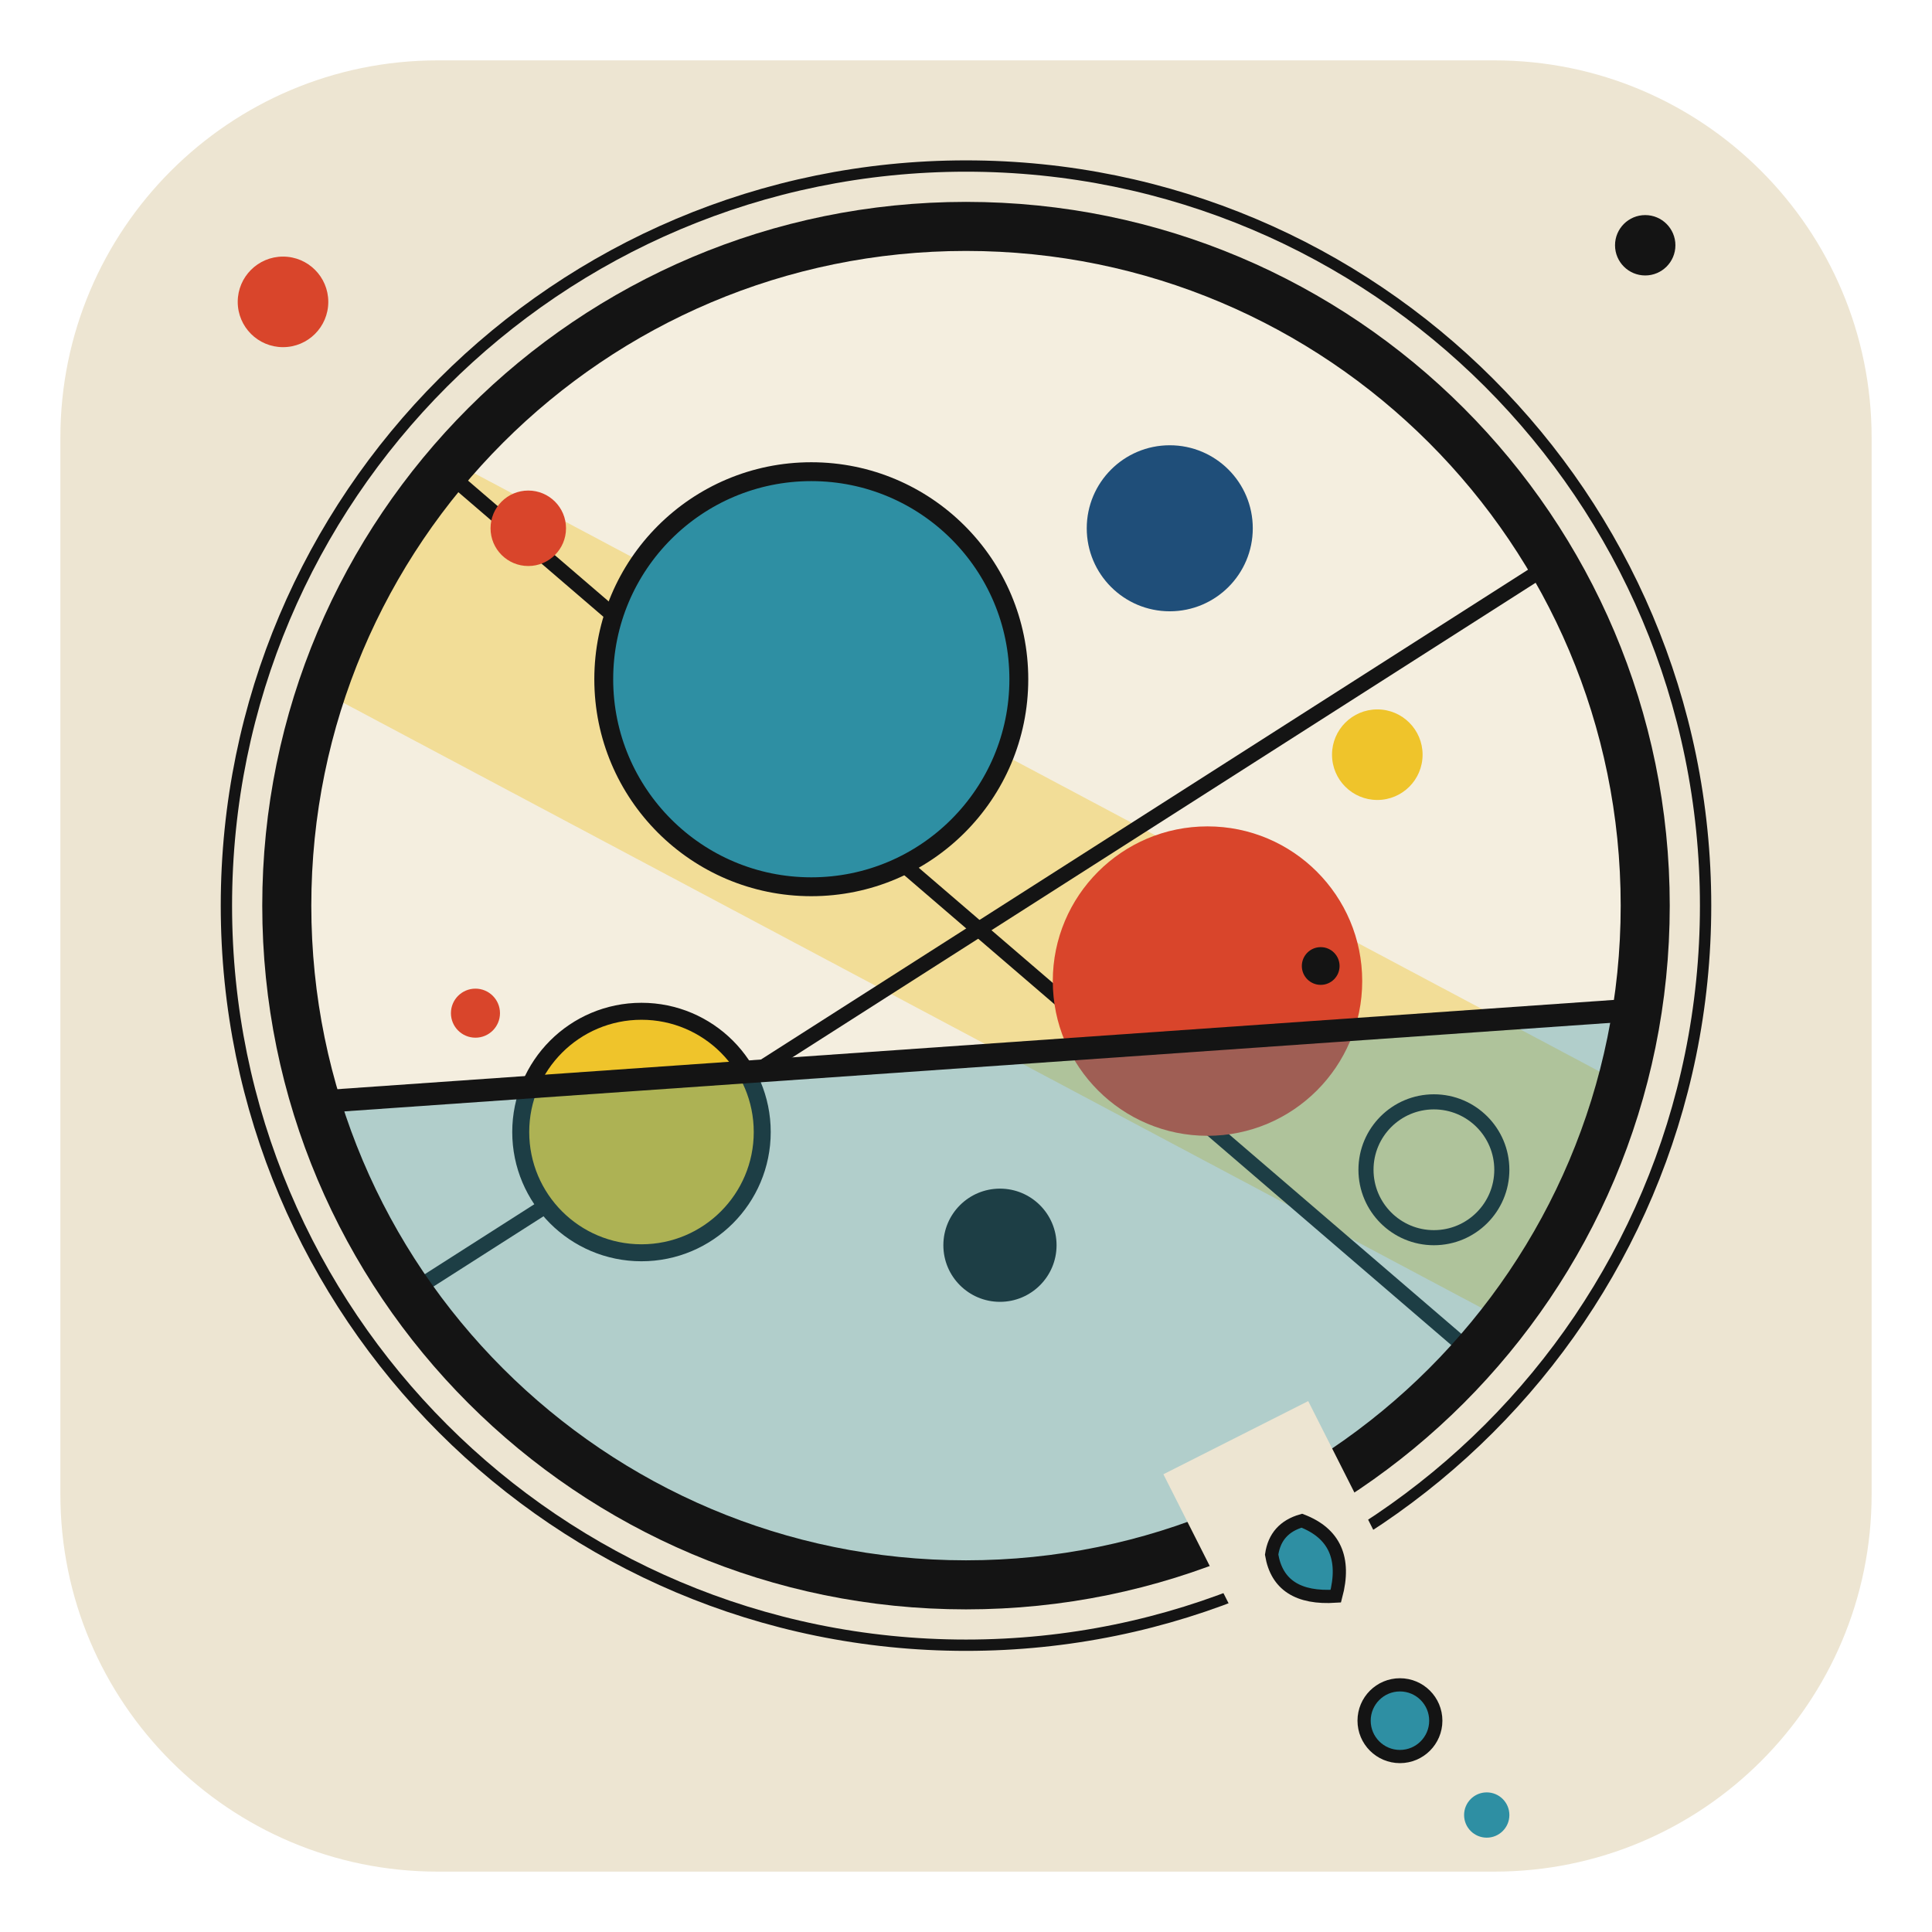
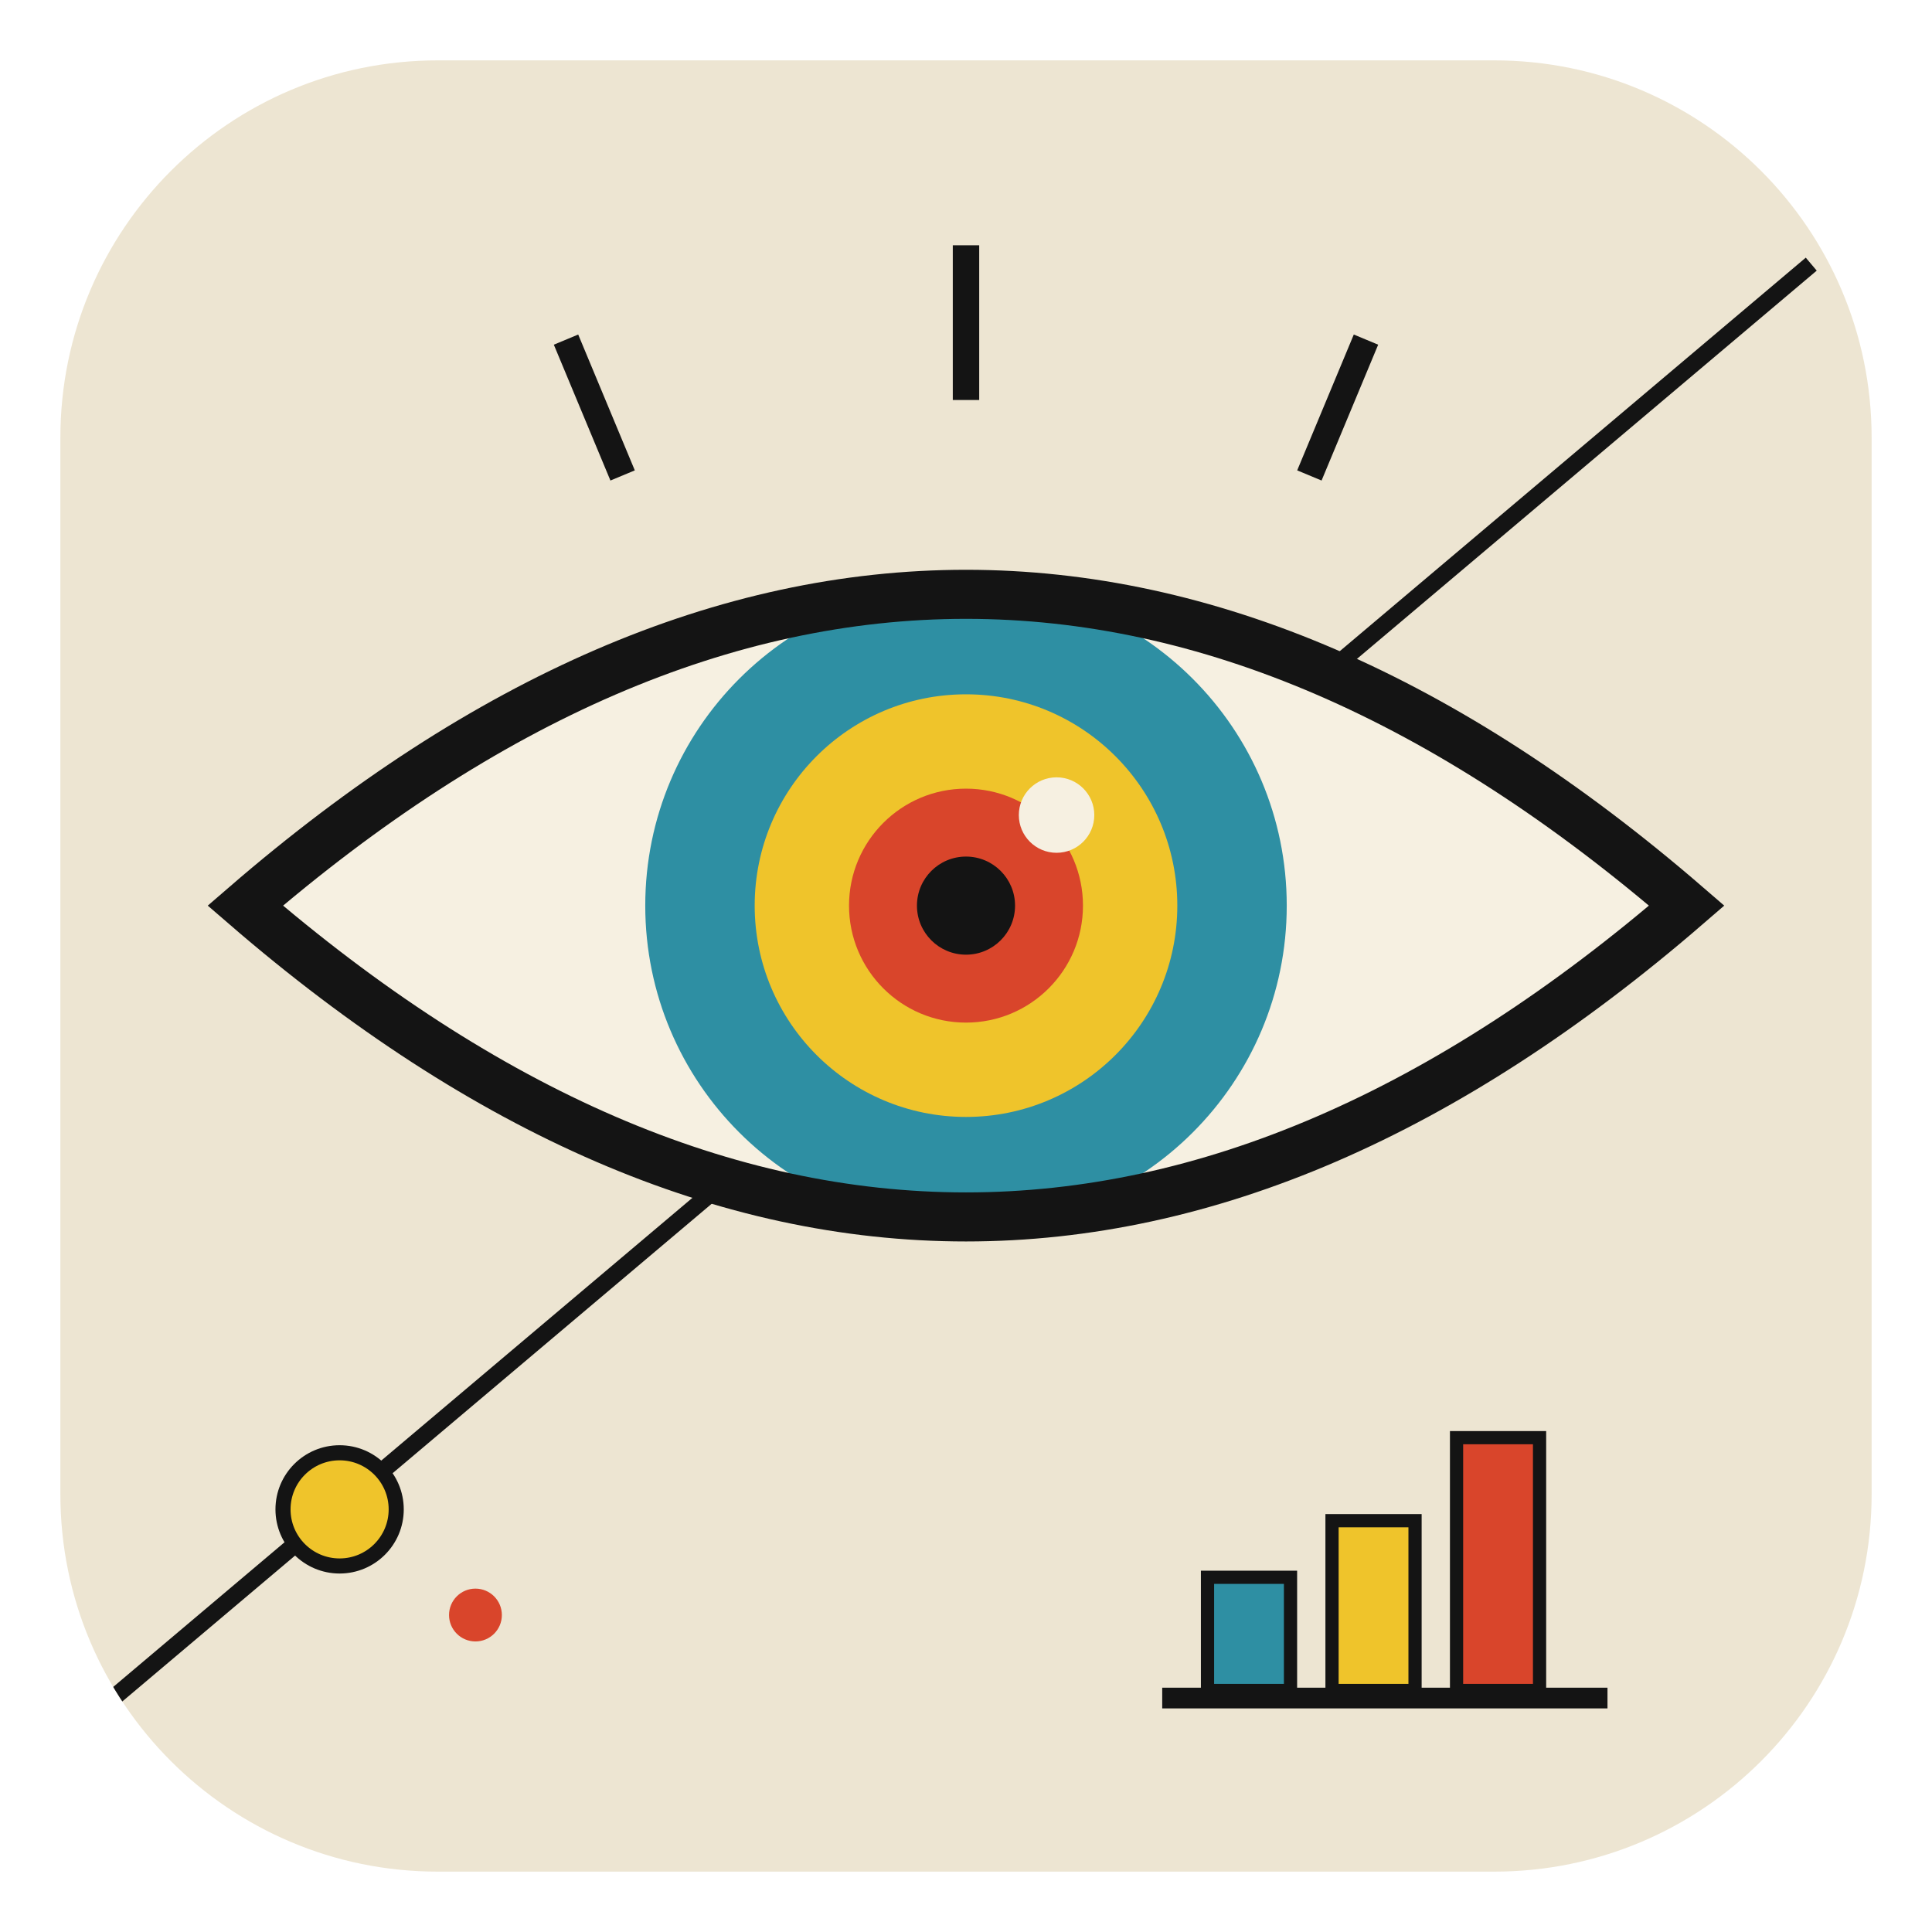
<svg xmlns="http://www.w3.org/2000/svg" viewBox="0 0 1024 1024">
  <defs>
    <clipPath id="sq">
      <rect x="32" y="32" width="960" height="960" rx="200" />
    </clipPath>
-     <clipPath id="big">
-       <circle cx="512" cy="480" r="360" />
+     <clipPath id="eye">
+       <path d="M 130 480 Q 512 150 894 480 Q 512 810 130 480 Z" />
    </clipPath>
  </defs>
  <g clip-path="url(#sq)">
    <rect x="32" y="32" width="960" height="960" fill="#EDE5D2" />
-     <g clip-path="url(#big)">
-       <rect x="32" y="32" width="960" height="960" fill="#F4EEDF" />
-       <g transform="rotate(28 512 480)">
-         <rect x="-100" y="400" width="1300" height="140" fill="#EFC42B" opacity="0.4" />
-       </g>
-       <line x1="120" y1="150" x2="900" y2="820" stroke="#141414" stroke-width="8" />
-       <line x1="100" y1="760" x2="930" y2="230" stroke="#141414" stroke-width="8" />
-       <circle cx="430" cy="360" r="110" fill="#2E8FA3" stroke="#141414" stroke-width="10" />
-       <circle cx="640" cy="520" r="82" fill="#D9452B" />
-       <circle cx="340" cy="600" r="64" fill="#EFC42B" stroke="#141414" stroke-width="9" />
-       <circle cx="620" cy="280" r="44" fill="#1F4E79" />
-       <circle cx="530" cy="660" r="30" fill="#141414" />
-       <circle cx="730" cy="400" r="24" fill="#EFC42B" />
-       <circle cx="280" cy="280" r="20" fill="#D9452B" />
-       <circle cx="760" cy="620" r="36" fill="none" stroke="#141414" stroke-width="8" />
-       <g transform="rotate(-4 512 560)">
-         <rect x="60" y="560" width="910" height="500" fill="#2E8FA3" opacity="0.34" />
-         <line x1="60" y1="560" x2="970" y2="560" stroke="#141414" stroke-width="12" />
-       </g>
-       <circle cx="252" cy="537" r="13" fill="#D9452B" />
-       <circle cx="700" cy="512" r="10" fill="#141414" />
+     <line x1="60" y1="900" x2="960" y2="140" stroke="#141414" stroke-width="9" />
+     <g clip-path="url(#eye)">
+       <rect x="32" y="32" width="960" height="960" fill="#F6F0E1" />
+       <circle cx="512" cy="480" r="170" fill="#2E8FA3" />
+       <circle cx="512" cy="480" r="112" fill="#EFC42B" />
+       <circle cx="512" cy="480" r="62" fill="#D9452B" />
+       <circle cx="512" cy="480" r="26" fill="#141414" />
+       <circle cx="560" cy="432" r="20" fill="#F6F0E1" />
    </g>
-     <circle cx="512" cy="480" r="360" fill="none" stroke="#141414" stroke-width="26" />
-     <circle cx="512" cy="480" r="392" fill="none" stroke="#141414" stroke-width="6" />
-     <line x1="655" y1="762" x2="703" y2="857" stroke="#EDE5D2" stroke-width="86" />
-     <path d="M 690 806 q 26 10 18 40 q -30 2 -34 -22 q 2 -14 16 -18 z" fill="#2E8FA3" stroke="#141414" stroke-width="7" />
-     <circle cx="742" cy="912" r="19" fill="#2E8FA3" stroke="#141414" stroke-width="7" />
-     <circle cx="788" cy="962" r="12" fill="#2E8FA3" />
-     <circle cx="826" cy="1000" r="8" fill="#D9452B" />
-     <circle cx="150" cy="160" r="24" fill="#D9452B" />
-     <circle cx="872" cy="130" r="16" fill="#141414" />
+     <path d="M 130 480 Q 512 150 894 480 Q 512 810 130 480 Z" fill="none" stroke="#141414" stroke-width="26" />
+     <line x1="330" y1="252" x2="300" y2="180" stroke="#141414" stroke-width="14" />
+     <line x1="512" y1="212" x2="512" y2="130" stroke="#141414" stroke-width="14" />
+     <line x1="694" y1="252" x2="724" y2="180" stroke="#141414" stroke-width="14" />
+     <rect x="640" y="836" width="44" height="60" fill="#2E8FA3" stroke="#141414" stroke-width="7" />
+     <rect x="706" y="806" width="44" height="90" fill="#EFC42B" stroke="#141414" stroke-width="7" />
+     <rect x="772" y="762" width="44" height="134" fill="#D9452B" stroke="#141414" stroke-width="7" />
+     <line x1="616" y1="900" x2="852" y2="900" stroke="#141414" stroke-width="11" />
+     <circle cx="180" cy="800" r="30" fill="#EFC42B" stroke="#141414" stroke-width="8" />
+     <circle cx="252" cy="856" r="14" fill="#D9452B" />
  </g>
</svg>
